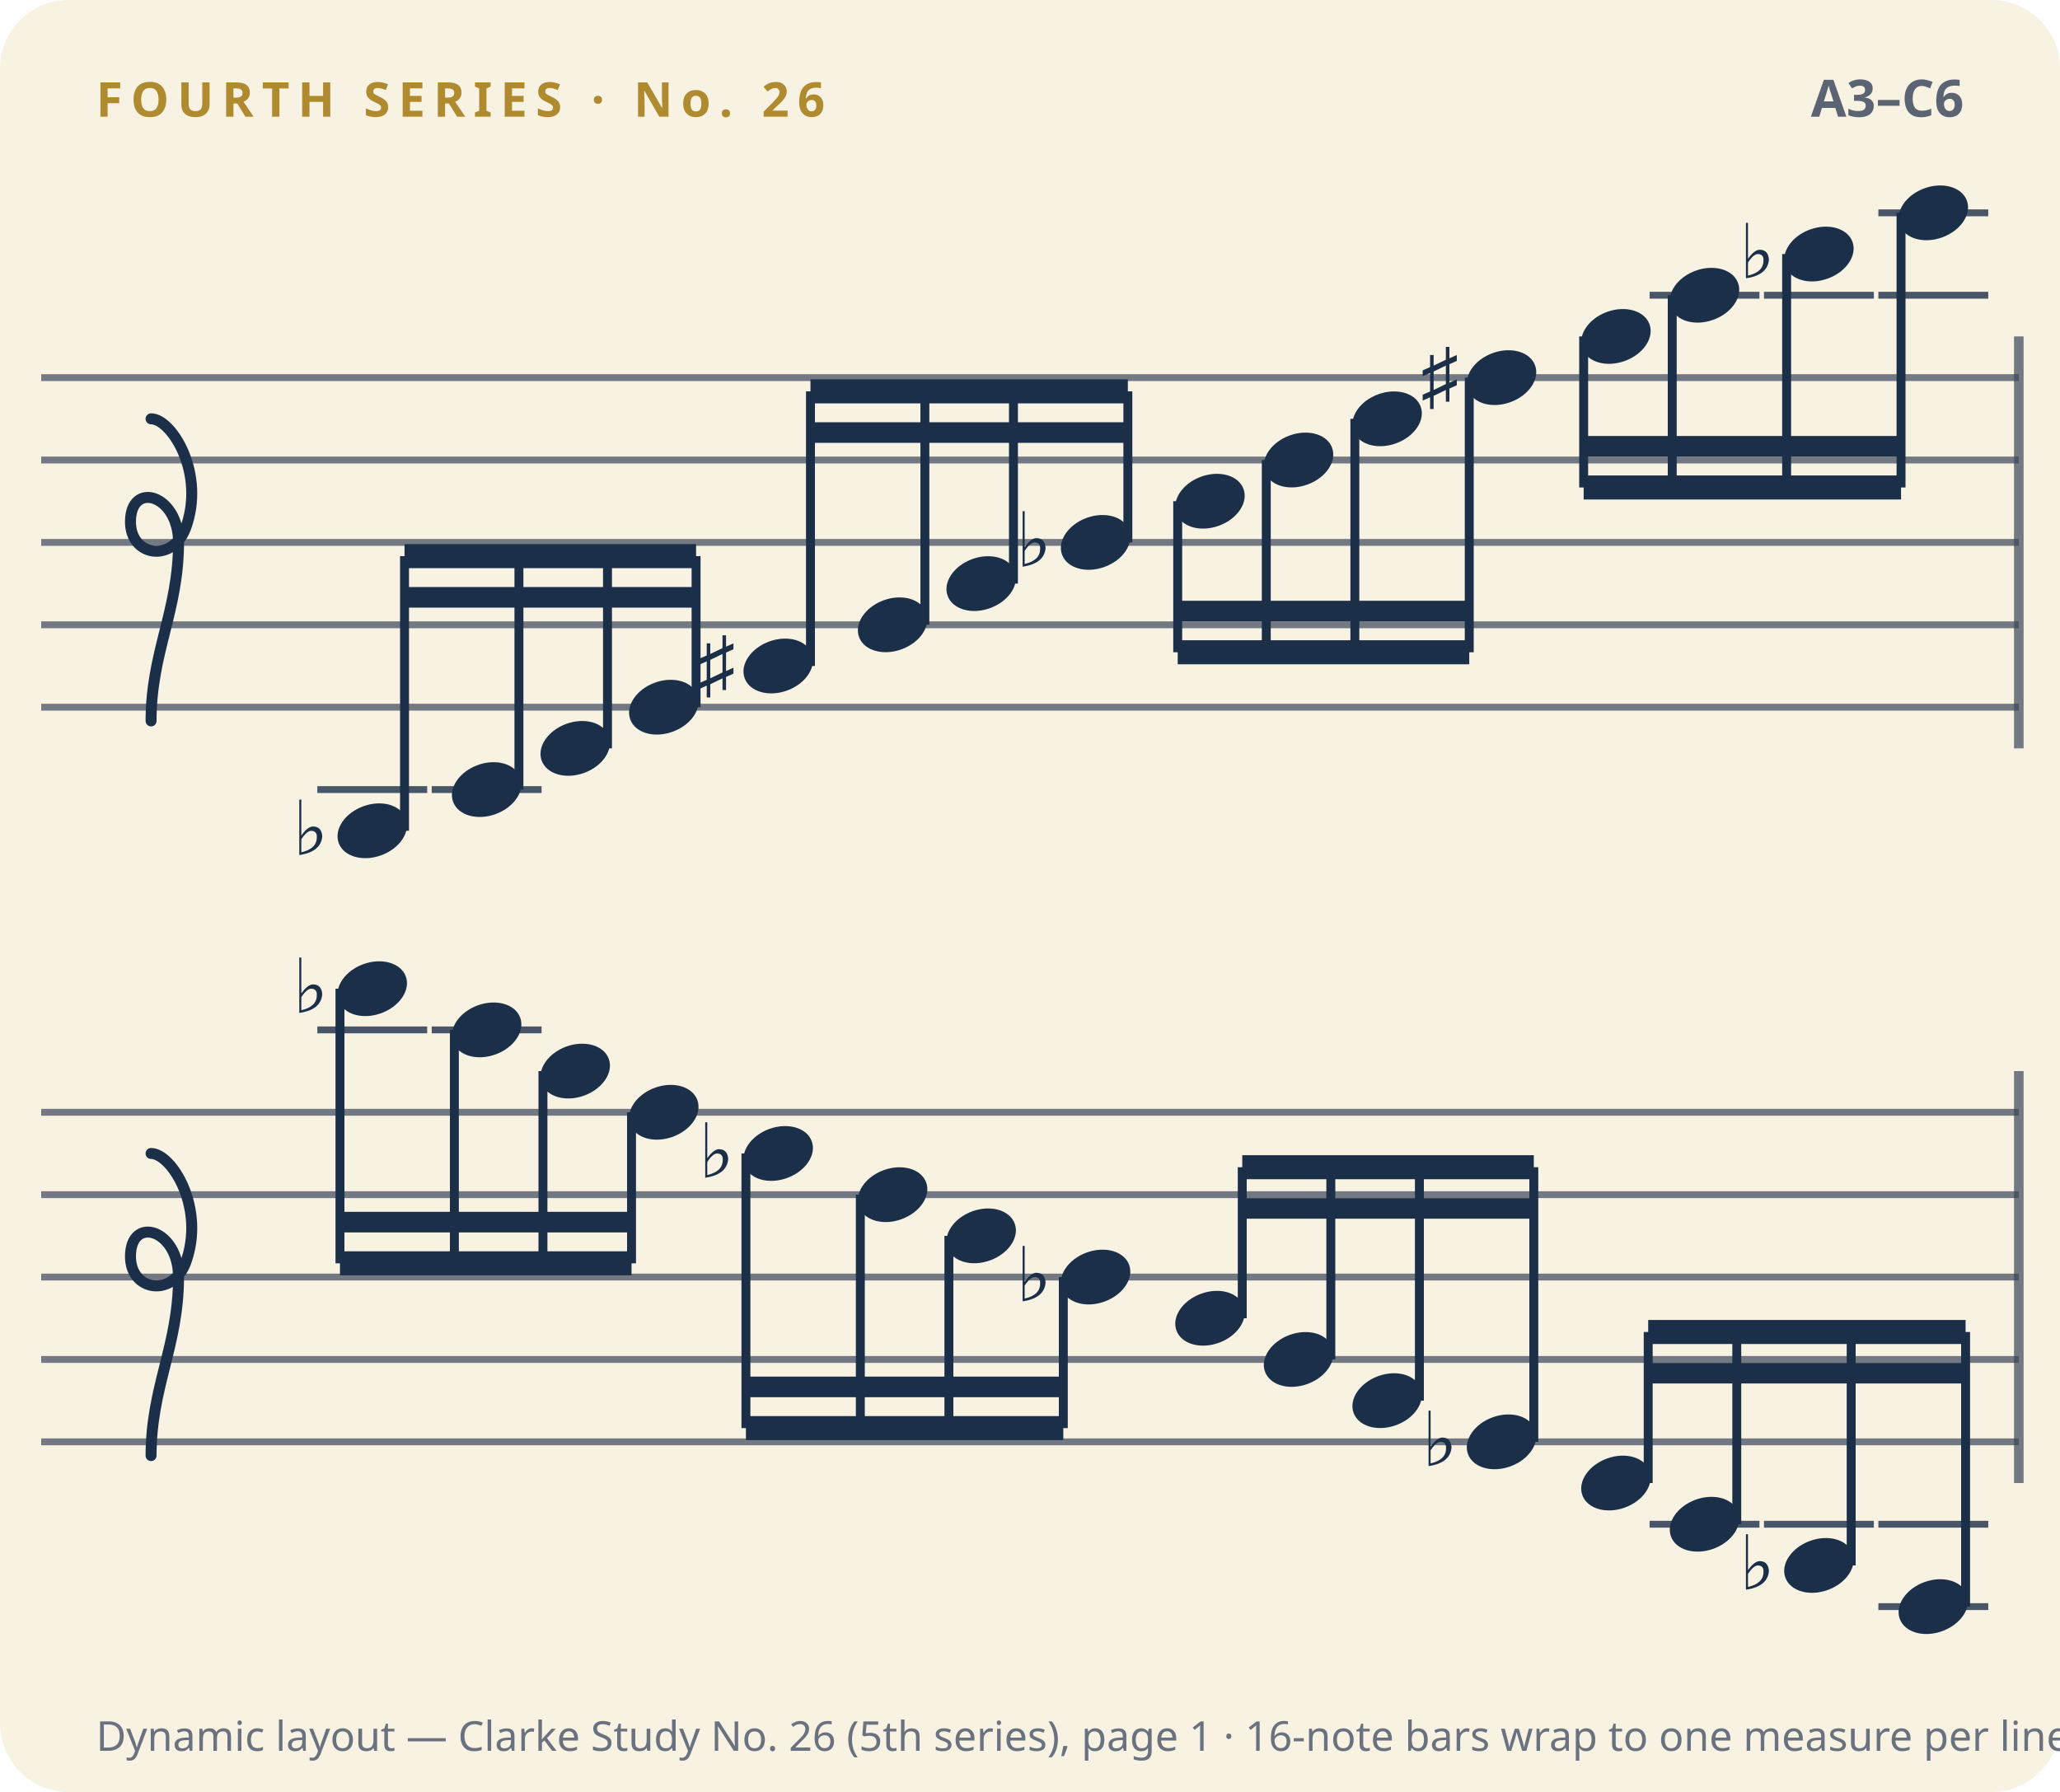
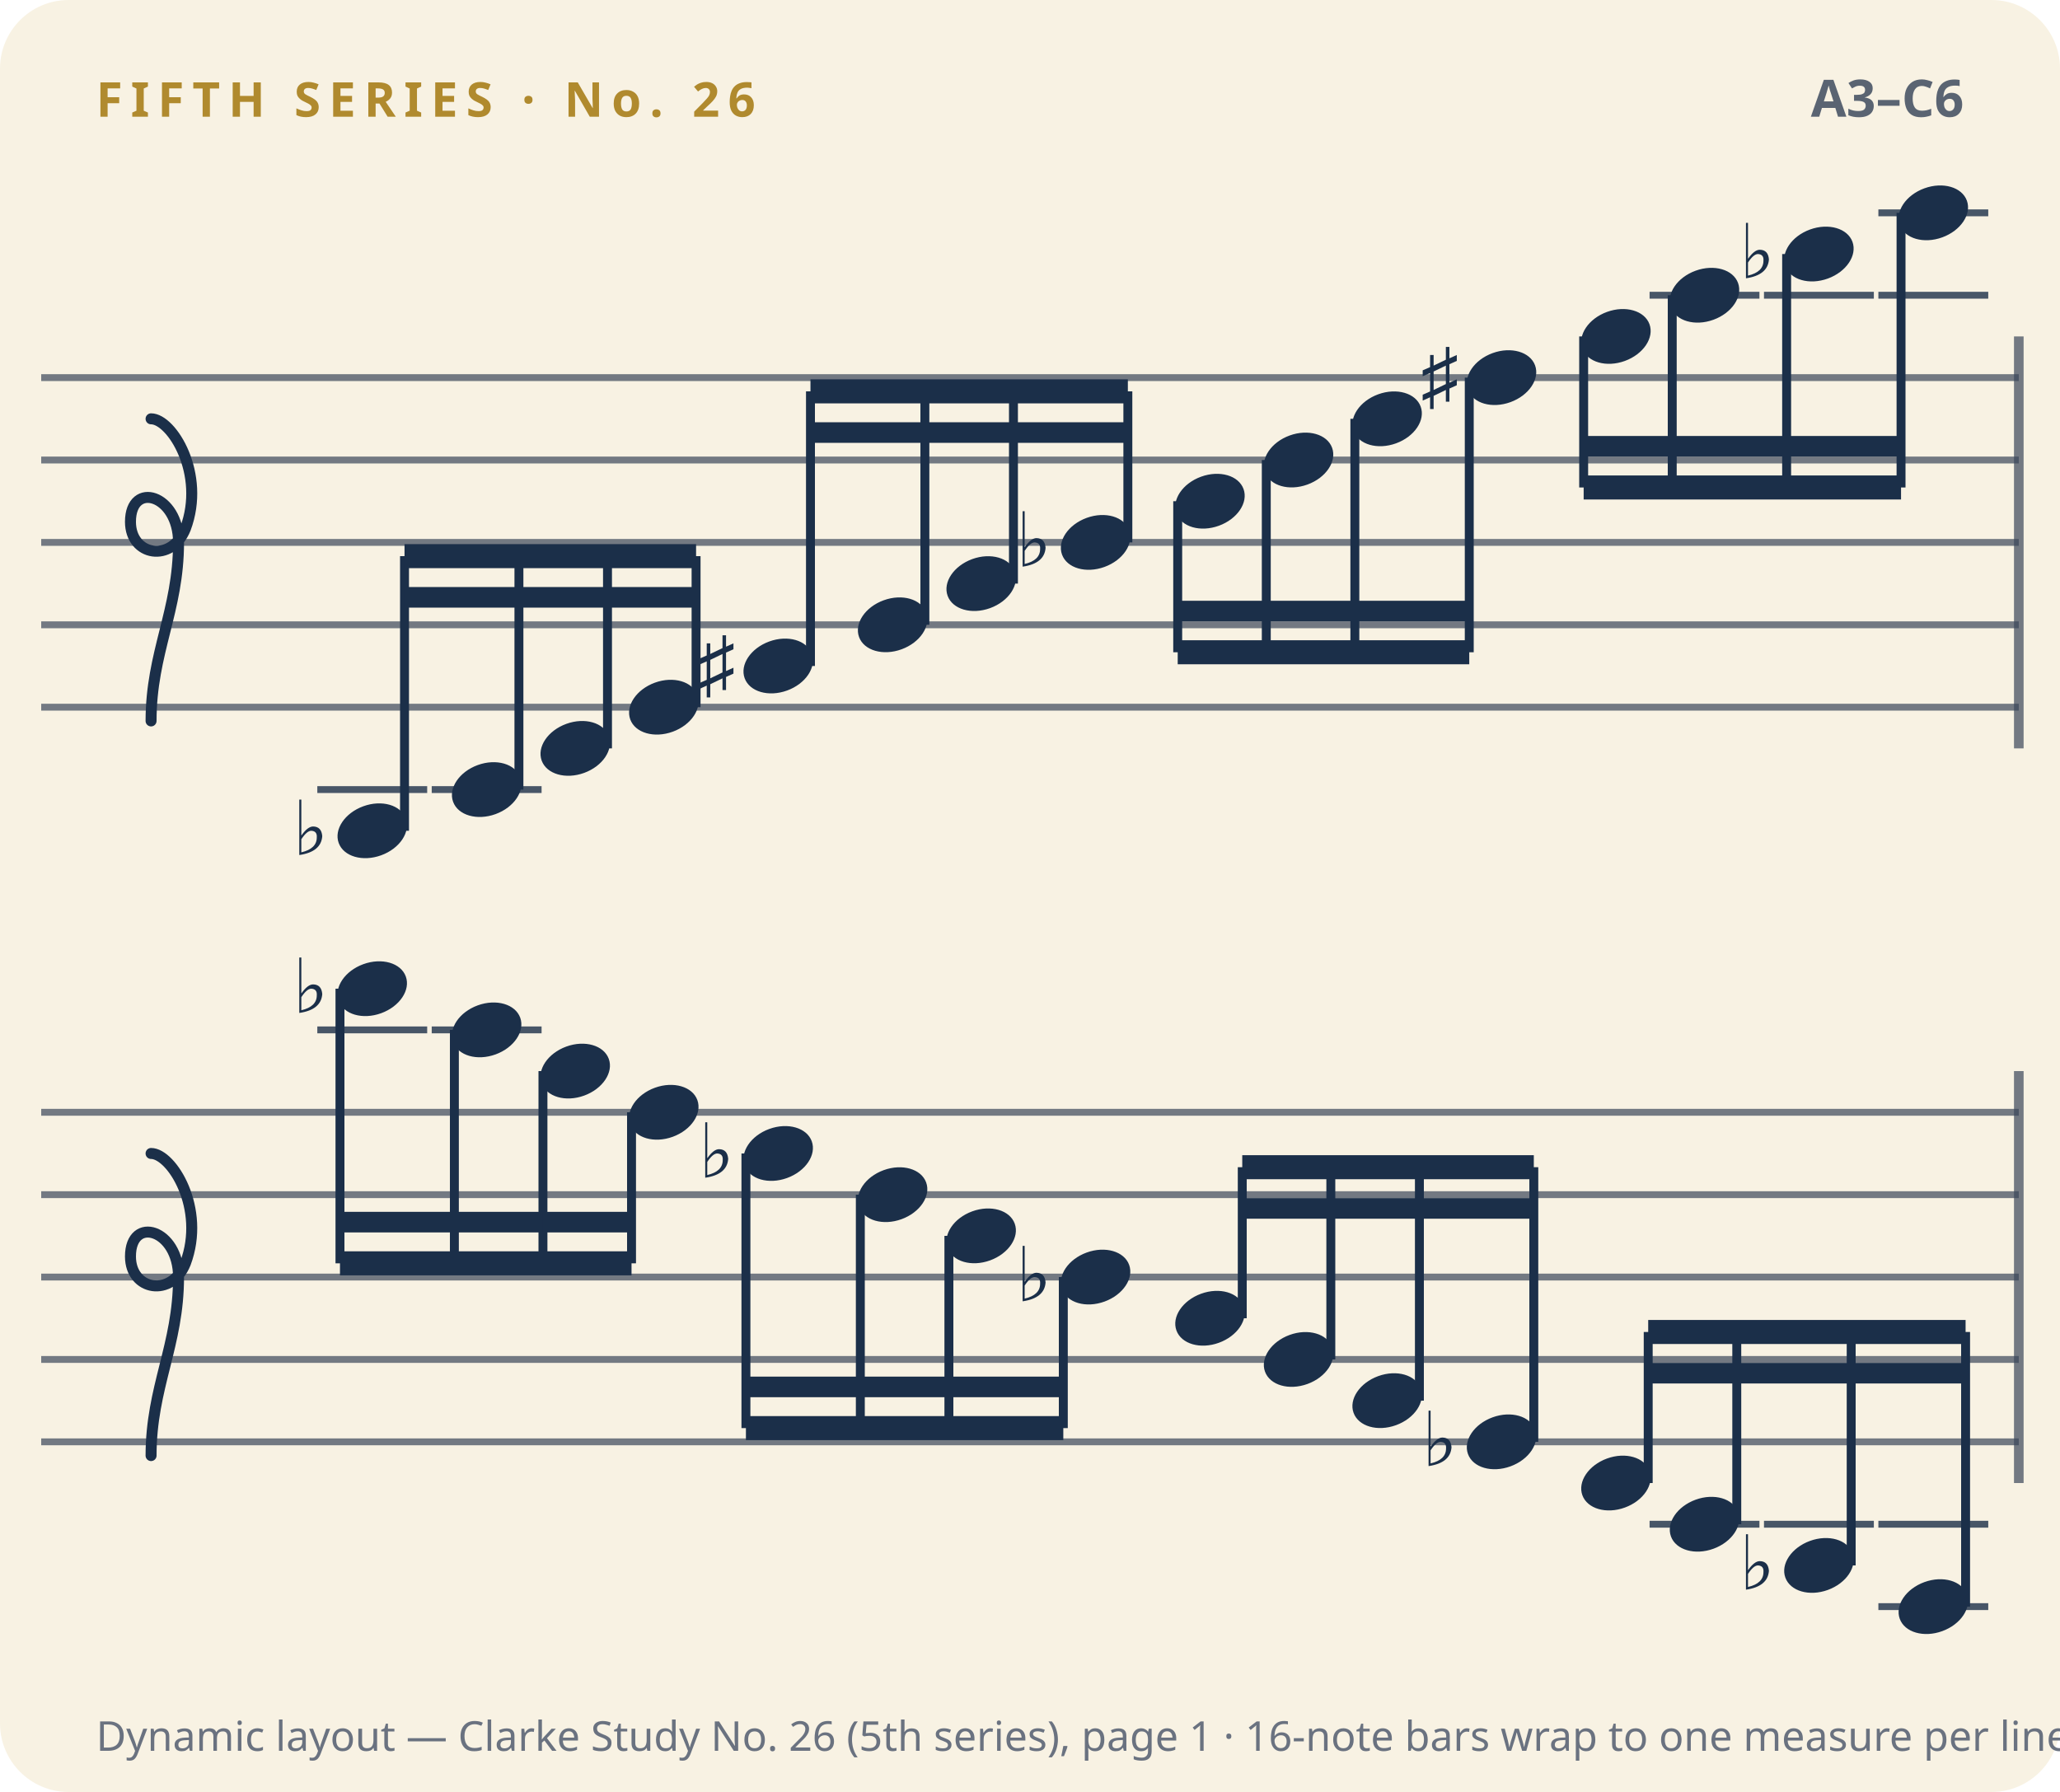
<svg xmlns="http://www.w3.org/2000/svg" width="600" height="522" viewBox="0 0 300 261">
  <rect x="0" y="0" width="300" height="261" rx="10" fill="#F8F2E3" />
-   <text x="14" y="17" font-family="sans-serif" font-size="7" font-weight="700" letter-spacing="1.2" fill="#B08A2E">FOURTH SERIES · No. 26</text>
+   <text x="14" y="17" font-family="sans-serif" font-size="7" font-weight="700" letter-spacing="1.2" fill="#B08A2E">FIFTH SERIES · No. 26</text>
  <text x="286" y="17" font-family="sans-serif" font-size="7.5" font-weight="600" fill="#5A6472" text-anchor="end">A3–C6</text>
  <g transform="translate(0 35)">
    <g stroke="#3A4658" stroke-width="1" opacity="0.7">
      <line x1="6" y1="20" x2="294" y2="20" />
      <line x1="6" y1="32" x2="294" y2="32" />
      <line x1="6" y1="44" x2="294" y2="44" />
      <line x1="6" y1="56" x2="294" y2="56" />
      <line x1="6" y1="68" x2="294" y2="68" />
    </g>
    <path d="M22 70c0-10 4-16 4-26 0-7-7-9-7-3 0 5 6 6 8 1 3-8-2-16-5-16" stroke="#1B2F49" stroke-width="1.6" stroke-linecap="round" fill="none" />
    <g stroke="#3A4658" stroke-width="1" opacity="0.5" />
    <line x1="294" y1="14" x2="294" y2="74" stroke="#3A4658" stroke-width="1.4" opacity="0.7" />
    <g>
      <g stroke="#1B2F49" stroke-width="1" opacity="0.8">
        <line x1="46.211" y1="80" x2="62.211" y2="80" />
      </g>
      <ellipse cx="54.211" cy="86" rx="5.2" ry="3.8" transform="rotate(-20 54.21145 86)" fill="#1B2F49" stroke="#1B2F49" stroke-width="0" />
      <text x="45.211" y="89.5" fill="#1B2F49" font-size="11" text-anchor="middle">♭</text>
      <line x1="58.911" y1="86" x2="58.911" y2="46" stroke="#1B2F49" stroke-width="1.3" />
    </g>
    <g>
      <g stroke="#1B2F49" stroke-width="1" opacity="0.8">
        <line x1="62.872" y1="80" x2="78.872" y2="80" />
      </g>
      <ellipse cx="70.872" cy="80" rx="5.2" ry="3.8" transform="rotate(-20 70.87225 80)" fill="#1B2F49" stroke="#1B2F49" stroke-width="0" />
      <line x1="75.572" y1="80" x2="75.572" y2="46" stroke="#1B2F49" stroke-width="1.3" />
    </g>
    <g>
      <ellipse cx="83.771" cy="74" rx="5.2" ry="3.8" transform="rotate(-20 83.77093 74)" fill="#1B2F49" stroke="#1B2F49" stroke-width="0" />
      <line x1="88.471" y1="74" x2="88.471" y2="46" stroke="#1B2F49" stroke-width="1.3" />
    </g>
    <g>
      <ellipse cx="96.67" cy="68" rx="5.2" ry="3.8" transform="rotate(-20 96.6696 68)" fill="#1B2F49" stroke="#1B2F49" stroke-width="0" />
      <line x1="101.37" y1="68" x2="101.37" y2="46" stroke="#1B2F49" stroke-width="1.3" />
    </g>
    <g>
      <ellipse cx="113.33" cy="62" rx="5.2" ry="3.8" transform="rotate(-20 113.3304 62)" fill="#1B2F49" stroke="#1B2F49" stroke-width="0" />
      <text x="104.33" y="65.5" fill="#1B2F49" font-size="11" text-anchor="middle">♯</text>
      <line x1="118.03" y1="62" x2="118.03" y2="22" stroke="#1B2F49" stroke-width="1.3" />
    </g>
    <g>
      <ellipse cx="129.991" cy="56" rx="5.2" ry="3.8" transform="rotate(-20 129.9912 56)" fill="#1B2F49" stroke="#1B2F49" stroke-width="0" />
      <line x1="134.691" y1="56" x2="134.691" y2="22" stroke="#1B2F49" stroke-width="1.3" />
    </g>
    <g>
      <ellipse cx="142.89" cy="50" rx="5.2" ry="3.8" transform="rotate(-20 142.8899 50)" fill="#1B2F49" stroke="#1B2F49" stroke-width="0" />
      <line x1="147.59" y1="50" x2="147.59" y2="22" stroke="#1B2F49" stroke-width="1.3" />
    </g>
    <g>
      <ellipse cx="159.551" cy="44" rx="5.2" ry="3.8" transform="rotate(-20 159.5507 44)" fill="#1B2F49" stroke="#1B2F49" stroke-width="0" />
      <text x="150.551" y="47.5" fill="#1B2F49" font-size="11" text-anchor="middle">♭</text>
      <line x1="164.251" y1="44" x2="164.251" y2="22" stroke="#1B2F49" stroke-width="1.3" />
    </g>
    <g>
      <ellipse cx="176.211" cy="38" rx="5.2" ry="3.8" transform="rotate(-20 176.2115 38)" fill="#1B2F49" stroke="#1B2F49" stroke-width="0" />
      <line x1="171.511" y1="38" x2="171.511" y2="60" stroke="#1B2F49" stroke-width="1.3" />
    </g>
    <g>
      <ellipse cx="189.11" cy="32" rx="5.2" ry="3.8" transform="rotate(-20 189.1101 32)" fill="#1B2F49" stroke="#1B2F49" stroke-width="0" />
      <line x1="184.41" y1="32" x2="184.41" y2="60" stroke="#1B2F49" stroke-width="1.3" />
    </g>
    <g>
      <ellipse cx="202.009" cy="26" rx="5.2" ry="3.8" transform="rotate(-20 202.0088 26)" fill="#1B2F49" stroke="#1B2F49" stroke-width="0" />
      <line x1="197.309" y1="26" x2="197.309" y2="60" stroke="#1B2F49" stroke-width="1.3" />
    </g>
    <g>
      <ellipse cx="218.67" cy="20" rx="5.2" ry="3.8" transform="rotate(-20 218.6696 20)" fill="#1B2F49" stroke="#1B2F49" stroke-width="0" />
      <text x="209.67" y="23.5" fill="#1B2F49" font-size="11" text-anchor="middle">♯</text>
      <line x1="213.97" y1="20" x2="213.97" y2="60" stroke="#1B2F49" stroke-width="1.3" />
    </g>
    <g>
      <ellipse cx="235.33" cy="14" rx="5.2" ry="3.8" transform="rotate(-20 235.3304 14)" fill="#1B2F49" stroke="#1B2F49" stroke-width="0" />
      <line x1="230.63" y1="14" x2="230.63" y2="36" stroke="#1B2F49" stroke-width="1.3" />
    </g>
    <g>
      <g stroke="#1B2F49" stroke-width="1" opacity="0.8">
        <line x1="240.229" y1="8" x2="256.229" y2="8" />
      </g>
      <ellipse cx="248.229" cy="8" rx="5.2" ry="3.8" transform="rotate(-20 248.2291 8)" fill="#1B2F49" stroke="#1B2F49" stroke-width="0" />
      <line x1="243.529" y1="8" x2="243.529" y2="36" stroke="#1B2F49" stroke-width="1.3" />
    </g>
    <g>
      <g stroke="#1B2F49" stroke-width="1" opacity="0.8">
        <line x1="256.89" y1="8" x2="272.89" y2="8" />
      </g>
      <ellipse cx="264.89" cy="2" rx="5.2" ry="3.8" transform="rotate(-20 264.8899 2)" fill="#1B2F49" stroke="#1B2F49" stroke-width="0" />
      <text x="255.89" y="5.5" fill="#1B2F49" font-size="11" text-anchor="middle">♭</text>
      <line x1="260.19" y1="2" x2="260.19" y2="36" stroke="#1B2F49" stroke-width="1.3" />
    </g>
    <g>
      <g stroke="#1B2F49" stroke-width="1" opacity="0.8">
        <line x1="273.551" y1="8" x2="289.551" y2="8" />
        <line x1="273.551" y1="-4" x2="289.551" y2="-4" />
      </g>
      <ellipse cx="281.551" cy="-4" rx="5.2" ry="3.8" transform="rotate(-20 281.5507 -4)" fill="#1B2F49" stroke="#1B2F49" stroke-width="0" />
      <line x1="276.851" y1="-4" x2="276.851" y2="36" stroke="#1B2F49" stroke-width="1.3" />
    </g>
    <line x1="58.911" y1="46" x2="101.37" y2="46" stroke="#1B2F49" stroke-width="3.5" />
    <line x1="58.911" y1="52" x2="75.572" y2="52" stroke="#1B2F49" stroke-width="3" />
    <line x1="75.572" y1="52" x2="88.471" y2="52" stroke="#1B2F49" stroke-width="3" />
    <line x1="88.471" y1="52" x2="101.37" y2="52" stroke="#1B2F49" stroke-width="3" />
    <line x1="118.03" y1="22" x2="164.251" y2="22" stroke="#1B2F49" stroke-width="3.5" />
    <line x1="118.03" y1="28" x2="134.691" y2="28" stroke="#1B2F49" stroke-width="3" />
    <line x1="134.691" y1="28" x2="147.59" y2="28" stroke="#1B2F49" stroke-width="3" />
    <line x1="147.59" y1="28" x2="164.251" y2="28" stroke="#1B2F49" stroke-width="3" />
    <line x1="171.511" y1="60" x2="213.97" y2="60" stroke="#1B2F49" stroke-width="3.5" />
    <line x1="171.511" y1="54" x2="184.41" y2="54" stroke="#1B2F49" stroke-width="3" />
    <line x1="184.41" y1="54" x2="197.309" y2="54" stroke="#1B2F49" stroke-width="3" />
    <line x1="197.309" y1="54" x2="213.97" y2="54" stroke="#1B2F49" stroke-width="3" />
    <line x1="230.63" y1="36" x2="276.851" y2="36" stroke="#1B2F49" stroke-width="3.5" />
    <line x1="230.63" y1="30" x2="243.529" y2="30" stroke="#1B2F49" stroke-width="3" />
    <line x1="243.529" y1="30" x2="260.19" y2="30" stroke="#1B2F49" stroke-width="3" />
    <line x1="260.19" y1="30" x2="276.851" y2="30" stroke="#1B2F49" stroke-width="3" />
  </g>
  <g transform="translate(0 142)">
    <g stroke="#3A4658" stroke-width="1" opacity="0.7">
      <line x1="6" y1="20" x2="294" y2="20" />
      <line x1="6" y1="32" x2="294" y2="32" />
      <line x1="6" y1="44" x2="294" y2="44" />
      <line x1="6" y1="56" x2="294" y2="56" />
      <line x1="6" y1="68" x2="294" y2="68" />
    </g>
    <path d="M22 70c0-10 4-16 4-26 0-7-7-9-7-3 0 5 6 6 8 1 3-8-2-16-5-16" stroke="#1B2F49" stroke-width="1.6" stroke-linecap="round" fill="none" />
    <g stroke="#3A4658" stroke-width="1" opacity="0.5" />
    <line x1="294" y1="14" x2="294" y2="74" stroke="#3A4658" stroke-width="1.4" opacity="0.7" />
    <g>
      <g stroke="#1B2F49" stroke-width="1" opacity="0.8">
        <line x1="46.211" y1="8" x2="62.211" y2="8" />
      </g>
      <ellipse cx="54.211" cy="2" rx="5.2" ry="3.8" transform="rotate(-20 54.21145 2)" fill="#1B2F49" stroke="#1B2F49" stroke-width="0" />
      <text x="45.211" y="5.5" fill="#1B2F49" font-size="11" text-anchor="middle">♭</text>
      <line x1="49.511" y1="2" x2="49.511" y2="42" stroke="#1B2F49" stroke-width="1.3" />
    </g>
    <g>
      <g stroke="#1B2F49" stroke-width="1" opacity="0.8">
        <line x1="62.872" y1="8" x2="78.872" y2="8" />
      </g>
      <ellipse cx="70.872" cy="8" rx="5.2" ry="3.8" transform="rotate(-20 70.87225 8)" fill="#1B2F49" stroke="#1B2F49" stroke-width="0" />
      <line x1="66.172" y1="8" x2="66.172" y2="42" stroke="#1B2F49" stroke-width="1.3" />
    </g>
    <g>
      <ellipse cx="83.771" cy="14" rx="5.2" ry="3.8" transform="rotate(-20 83.77093 14)" fill="#1B2F49" stroke="#1B2F49" stroke-width="0" />
      <line x1="79.071" y1="14" x2="79.071" y2="42" stroke="#1B2F49" stroke-width="1.3" />
    </g>
    <g>
      <ellipse cx="96.67" cy="20" rx="5.2" ry="3.8" transform="rotate(-20 96.6696 20)" fill="#1B2F49" stroke="#1B2F49" stroke-width="0" />
      <line x1="91.97" y1="20" x2="91.97" y2="42" stroke="#1B2F49" stroke-width="1.3" />
    </g>
    <g>
      <ellipse cx="113.33" cy="26" rx="5.2" ry="3.8" transform="rotate(-20 113.3304 26)" fill="#1B2F49" stroke="#1B2F49" stroke-width="0" />
      <text x="104.33" y="29.5" fill="#1B2F49" font-size="11" text-anchor="middle">♭</text>
      <line x1="108.63" y1="26" x2="108.63" y2="66" stroke="#1B2F49" stroke-width="1.3" />
    </g>
    <g>
      <ellipse cx="129.991" cy="32" rx="5.2" ry="3.8" transform="rotate(-20 129.9912 32)" fill="#1B2F49" stroke="#1B2F49" stroke-width="0" />
      <line x1="125.291" y1="32" x2="125.291" y2="66" stroke="#1B2F49" stroke-width="1.3" />
    </g>
    <g>
      <ellipse cx="142.89" cy="38" rx="5.2" ry="3.8" transform="rotate(-20 142.8899 38)" fill="#1B2F49" stroke="#1B2F49" stroke-width="0" />
      <line x1="138.19" y1="38" x2="138.19" y2="66" stroke="#1B2F49" stroke-width="1.3" />
    </g>
    <g>
      <ellipse cx="159.551" cy="44" rx="5.2" ry="3.8" transform="rotate(-20 159.5507 44)" fill="#1B2F49" stroke="#1B2F49" stroke-width="0" />
      <text x="150.551" y="47.5" fill="#1B2F49" font-size="11" text-anchor="middle">♭</text>
      <line x1="154.851" y1="44" x2="154.851" y2="66" stroke="#1B2F49" stroke-width="1.3" />
    </g>
    <g>
      <ellipse cx="176.211" cy="50" rx="5.2" ry="3.8" transform="rotate(-20 176.2115 50)" fill="#1B2F49" stroke="#1B2F49" stroke-width="0" />
      <line x1="180.911" y1="50" x2="180.911" y2="28" stroke="#1B2F49" stroke-width="1.3" />
    </g>
    <g>
      <ellipse cx="189.11" cy="56" rx="5.2" ry="3.8" transform="rotate(-20 189.1101 56)" fill="#1B2F49" stroke="#1B2F49" stroke-width="0" />
      <line x1="193.81" y1="56" x2="193.81" y2="28" stroke="#1B2F49" stroke-width="1.3" />
    </g>
    <g>
      <ellipse cx="202.009" cy="62" rx="5.2" ry="3.8" transform="rotate(-20 202.0088 62)" fill="#1B2F49" stroke="#1B2F49" stroke-width="0" />
      <line x1="206.709" y1="62" x2="206.709" y2="28" stroke="#1B2F49" stroke-width="1.3" />
    </g>
    <g>
      <ellipse cx="218.67" cy="68" rx="5.2" ry="3.8" transform="rotate(-20 218.6696 68)" fill="#1B2F49" stroke="#1B2F49" stroke-width="0" />
      <text x="209.67" y="71.5" fill="#1B2F49" font-size="11" text-anchor="middle">♭</text>
      <line x1="223.37" y1="68" x2="223.37" y2="28" stroke="#1B2F49" stroke-width="1.3" />
    </g>
    <g>
      <ellipse cx="235.33" cy="74" rx="5.2" ry="3.8" transform="rotate(-20 235.3304 74)" fill="#1B2F49" stroke="#1B2F49" stroke-width="0" />
      <line x1="240.03" y1="74" x2="240.03" y2="52" stroke="#1B2F49" stroke-width="1.3" />
    </g>
    <g>
      <g stroke="#1B2F49" stroke-width="1" opacity="0.8">
        <line x1="240.229" y1="80" x2="256.229" y2="80" />
      </g>
      <ellipse cx="248.229" cy="80" rx="5.2" ry="3.8" transform="rotate(-20 248.2291 80)" fill="#1B2F49" stroke="#1B2F49" stroke-width="0" />
      <line x1="252.929" y1="80" x2="252.929" y2="52" stroke="#1B2F49" stroke-width="1.3" />
    </g>
    <g>
      <g stroke="#1B2F49" stroke-width="1" opacity="0.8">
        <line x1="256.89" y1="80" x2="272.89" y2="80" />
      </g>
      <ellipse cx="264.89" cy="86" rx="5.2" ry="3.8" transform="rotate(-20 264.8899 86)" fill="#1B2F49" stroke="#1B2F49" stroke-width="0" />
      <text x="255.89" y="89.5" fill="#1B2F49" font-size="11" text-anchor="middle">♭</text>
      <line x1="269.59" y1="86" x2="269.59" y2="52" stroke="#1B2F49" stroke-width="1.3" />
    </g>
    <g>
      <g stroke="#1B2F49" stroke-width="1" opacity="0.8">
        <line x1="273.551" y1="80" x2="289.551" y2="80" />
        <line x1="273.551" y1="92" x2="289.551" y2="92" />
      </g>
      <ellipse cx="281.551" cy="92" rx="5.2" ry="3.8" transform="rotate(-20 281.5507 92)" fill="#1B2F49" stroke="#1B2F49" stroke-width="0" />
      <line x1="286.251" y1="92" x2="286.251" y2="52" stroke="#1B2F49" stroke-width="1.3" />
    </g>
    <line x1="49.511" y1="42" x2="91.97" y2="42" stroke="#1B2F49" stroke-width="3.5" />
    <line x1="49.511" y1="36" x2="66.172" y2="36" stroke="#1B2F49" stroke-width="3" />
    <line x1="66.172" y1="36" x2="79.071" y2="36" stroke="#1B2F49" stroke-width="3" />
    <line x1="79.071" y1="36" x2="91.97" y2="36" stroke="#1B2F49" stroke-width="3" />
    <line x1="108.63" y1="66" x2="154.851" y2="66" stroke="#1B2F49" stroke-width="3.5" />
    <line x1="108.63" y1="60" x2="125.291" y2="60" stroke="#1B2F49" stroke-width="3" />
    <line x1="125.291" y1="60" x2="138.19" y2="60" stroke="#1B2F49" stroke-width="3" />
    <line x1="138.19" y1="60" x2="154.851" y2="60" stroke="#1B2F49" stroke-width="3" />
    <line x1="180.911" y1="28" x2="223.37" y2="28" stroke="#1B2F49" stroke-width="3.5" />
    <line x1="180.911" y1="34" x2="193.81" y2="34" stroke="#1B2F49" stroke-width="3" />
    <line x1="193.81" y1="34" x2="206.709" y2="34" stroke="#1B2F49" stroke-width="3" />
    <line x1="206.709" y1="34" x2="223.37" y2="34" stroke="#1B2F49" stroke-width="3" />
    <line x1="240.03" y1="52" x2="286.251" y2="52" stroke="#1B2F49" stroke-width="3.5" />
    <line x1="240.03" y1="58" x2="252.929" y2="58" stroke="#1B2F49" stroke-width="3" />
    <line x1="252.929" y1="58" x2="269.59" y2="58" stroke="#1B2F49" stroke-width="3" />
    <line x1="269.59" y1="58" x2="286.251" y2="58" stroke="#1B2F49" stroke-width="3" />
  </g>
  <text x="14" y="255" font-family="sans-serif" font-size="6" fill="#6A7280">Dynamic layout — Clarke Study No. 26 (5th series), page 1 · 16-note bars wrap to one measure per line</text>
</svg>
